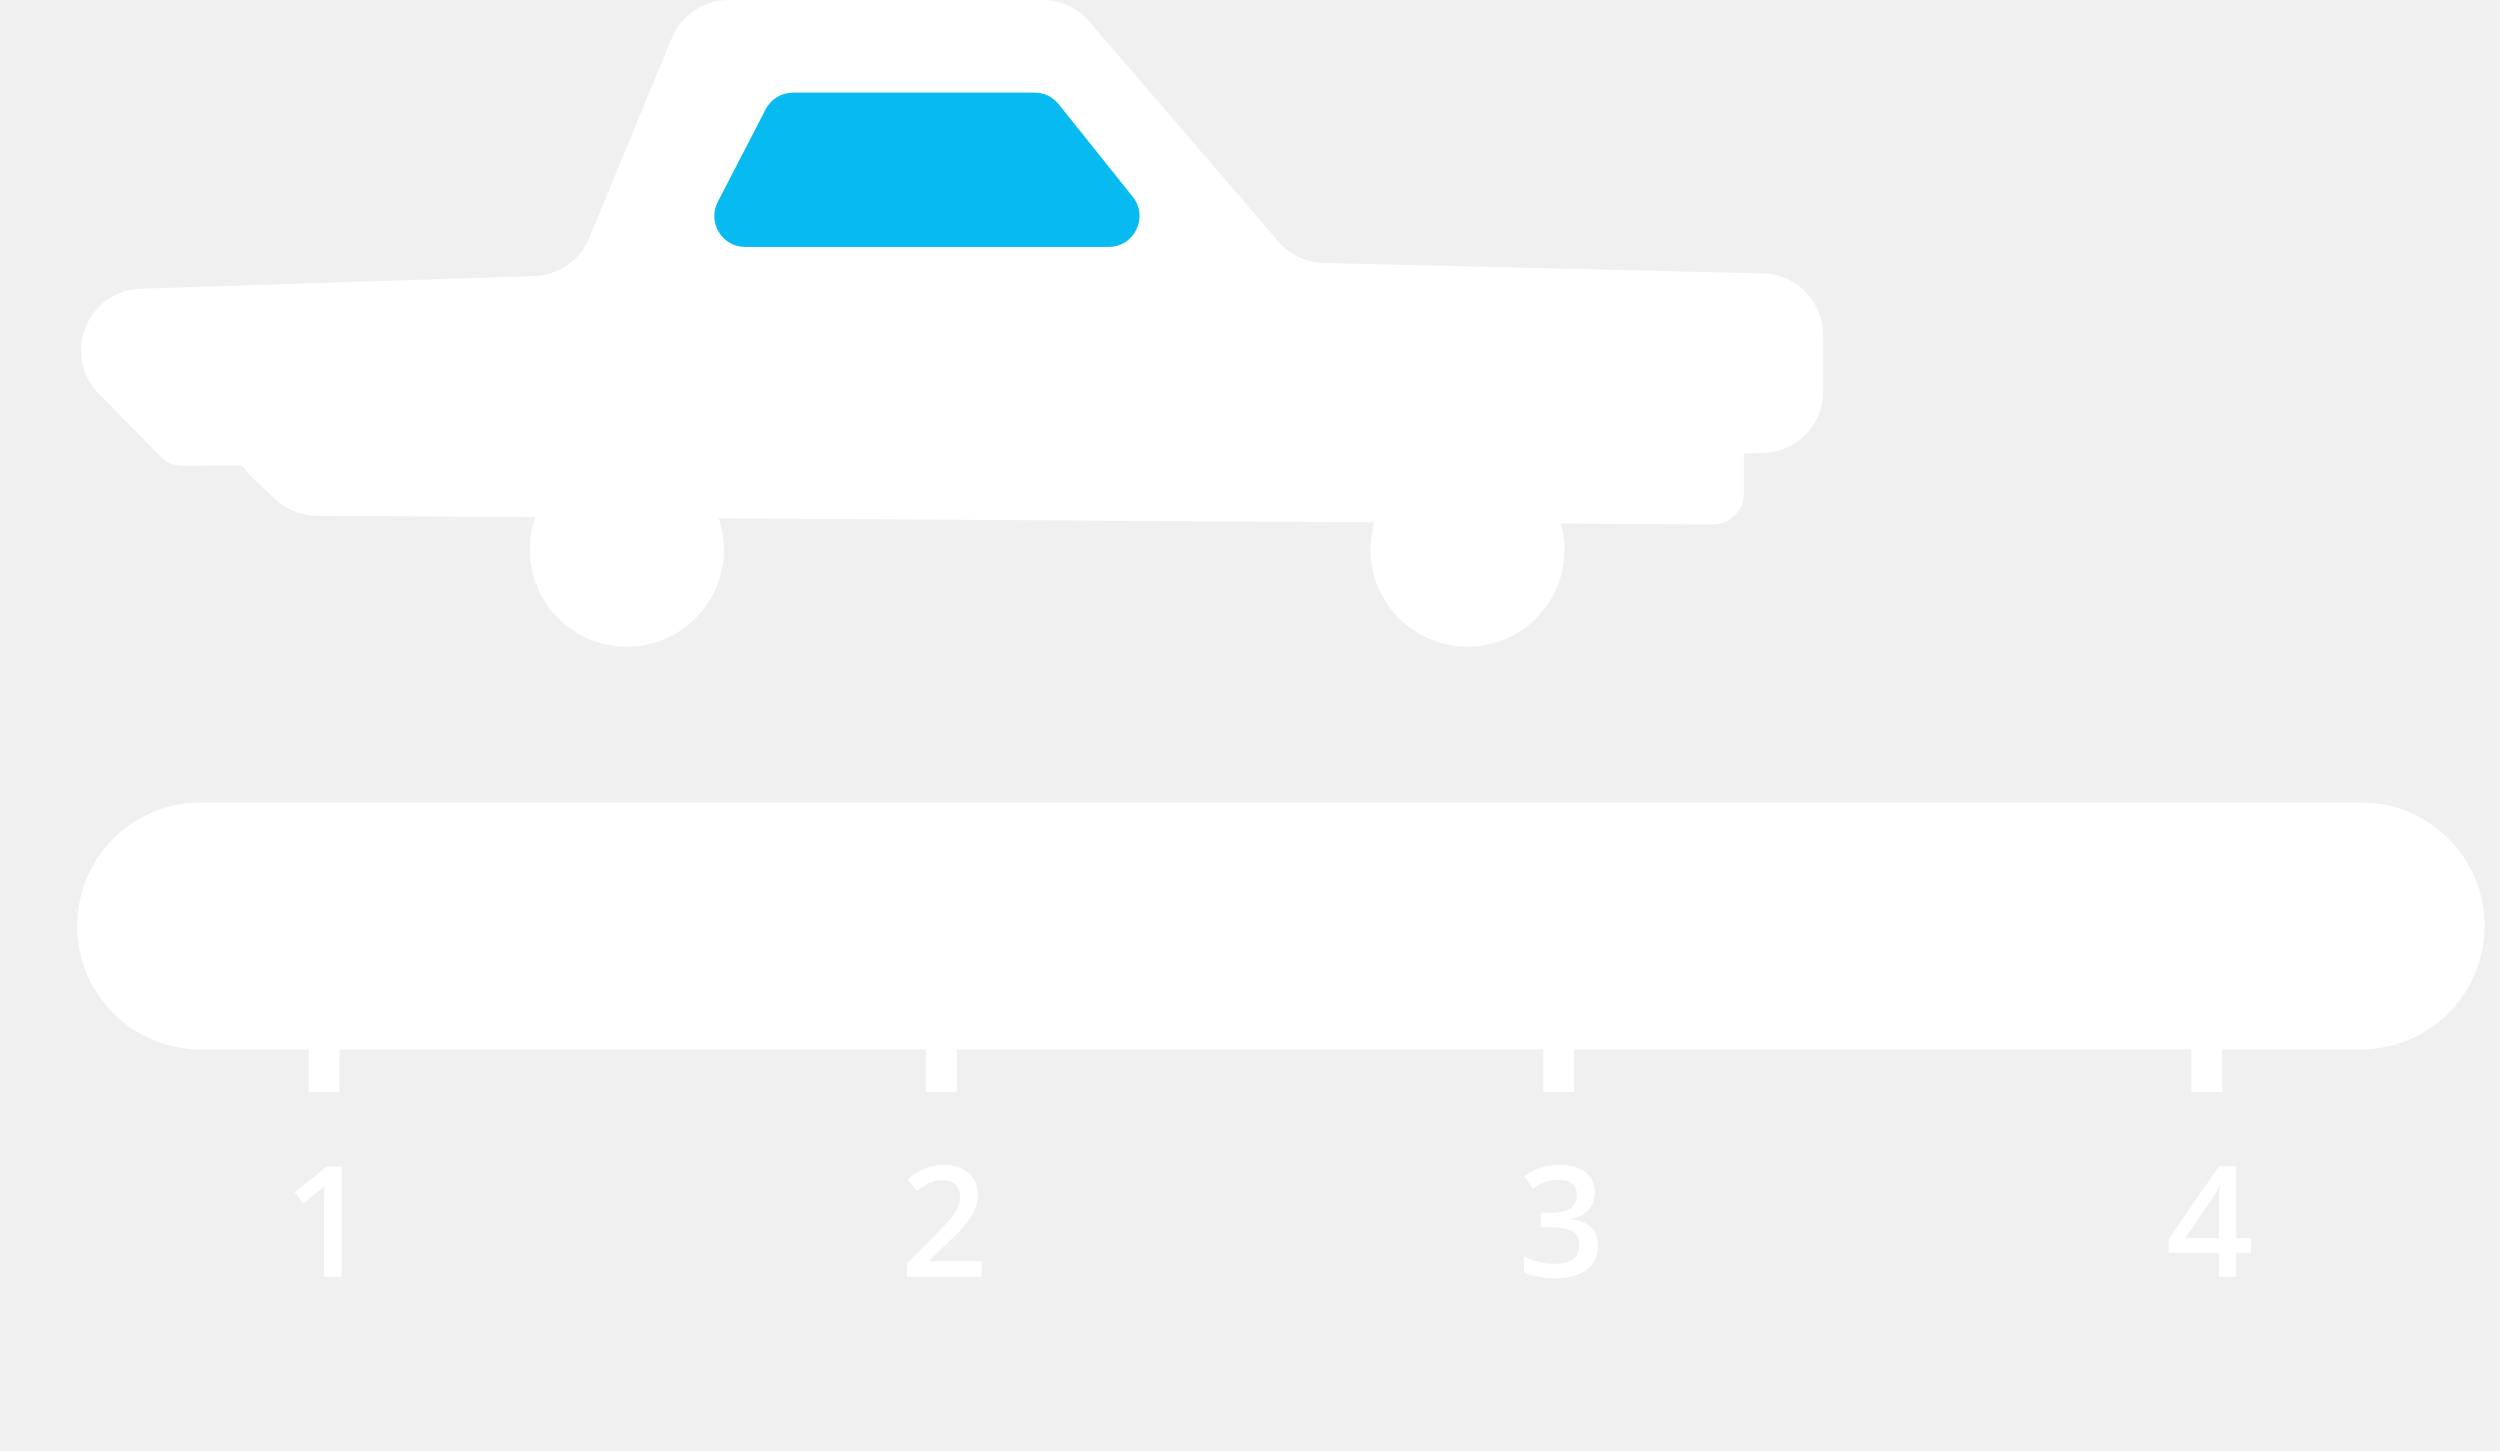
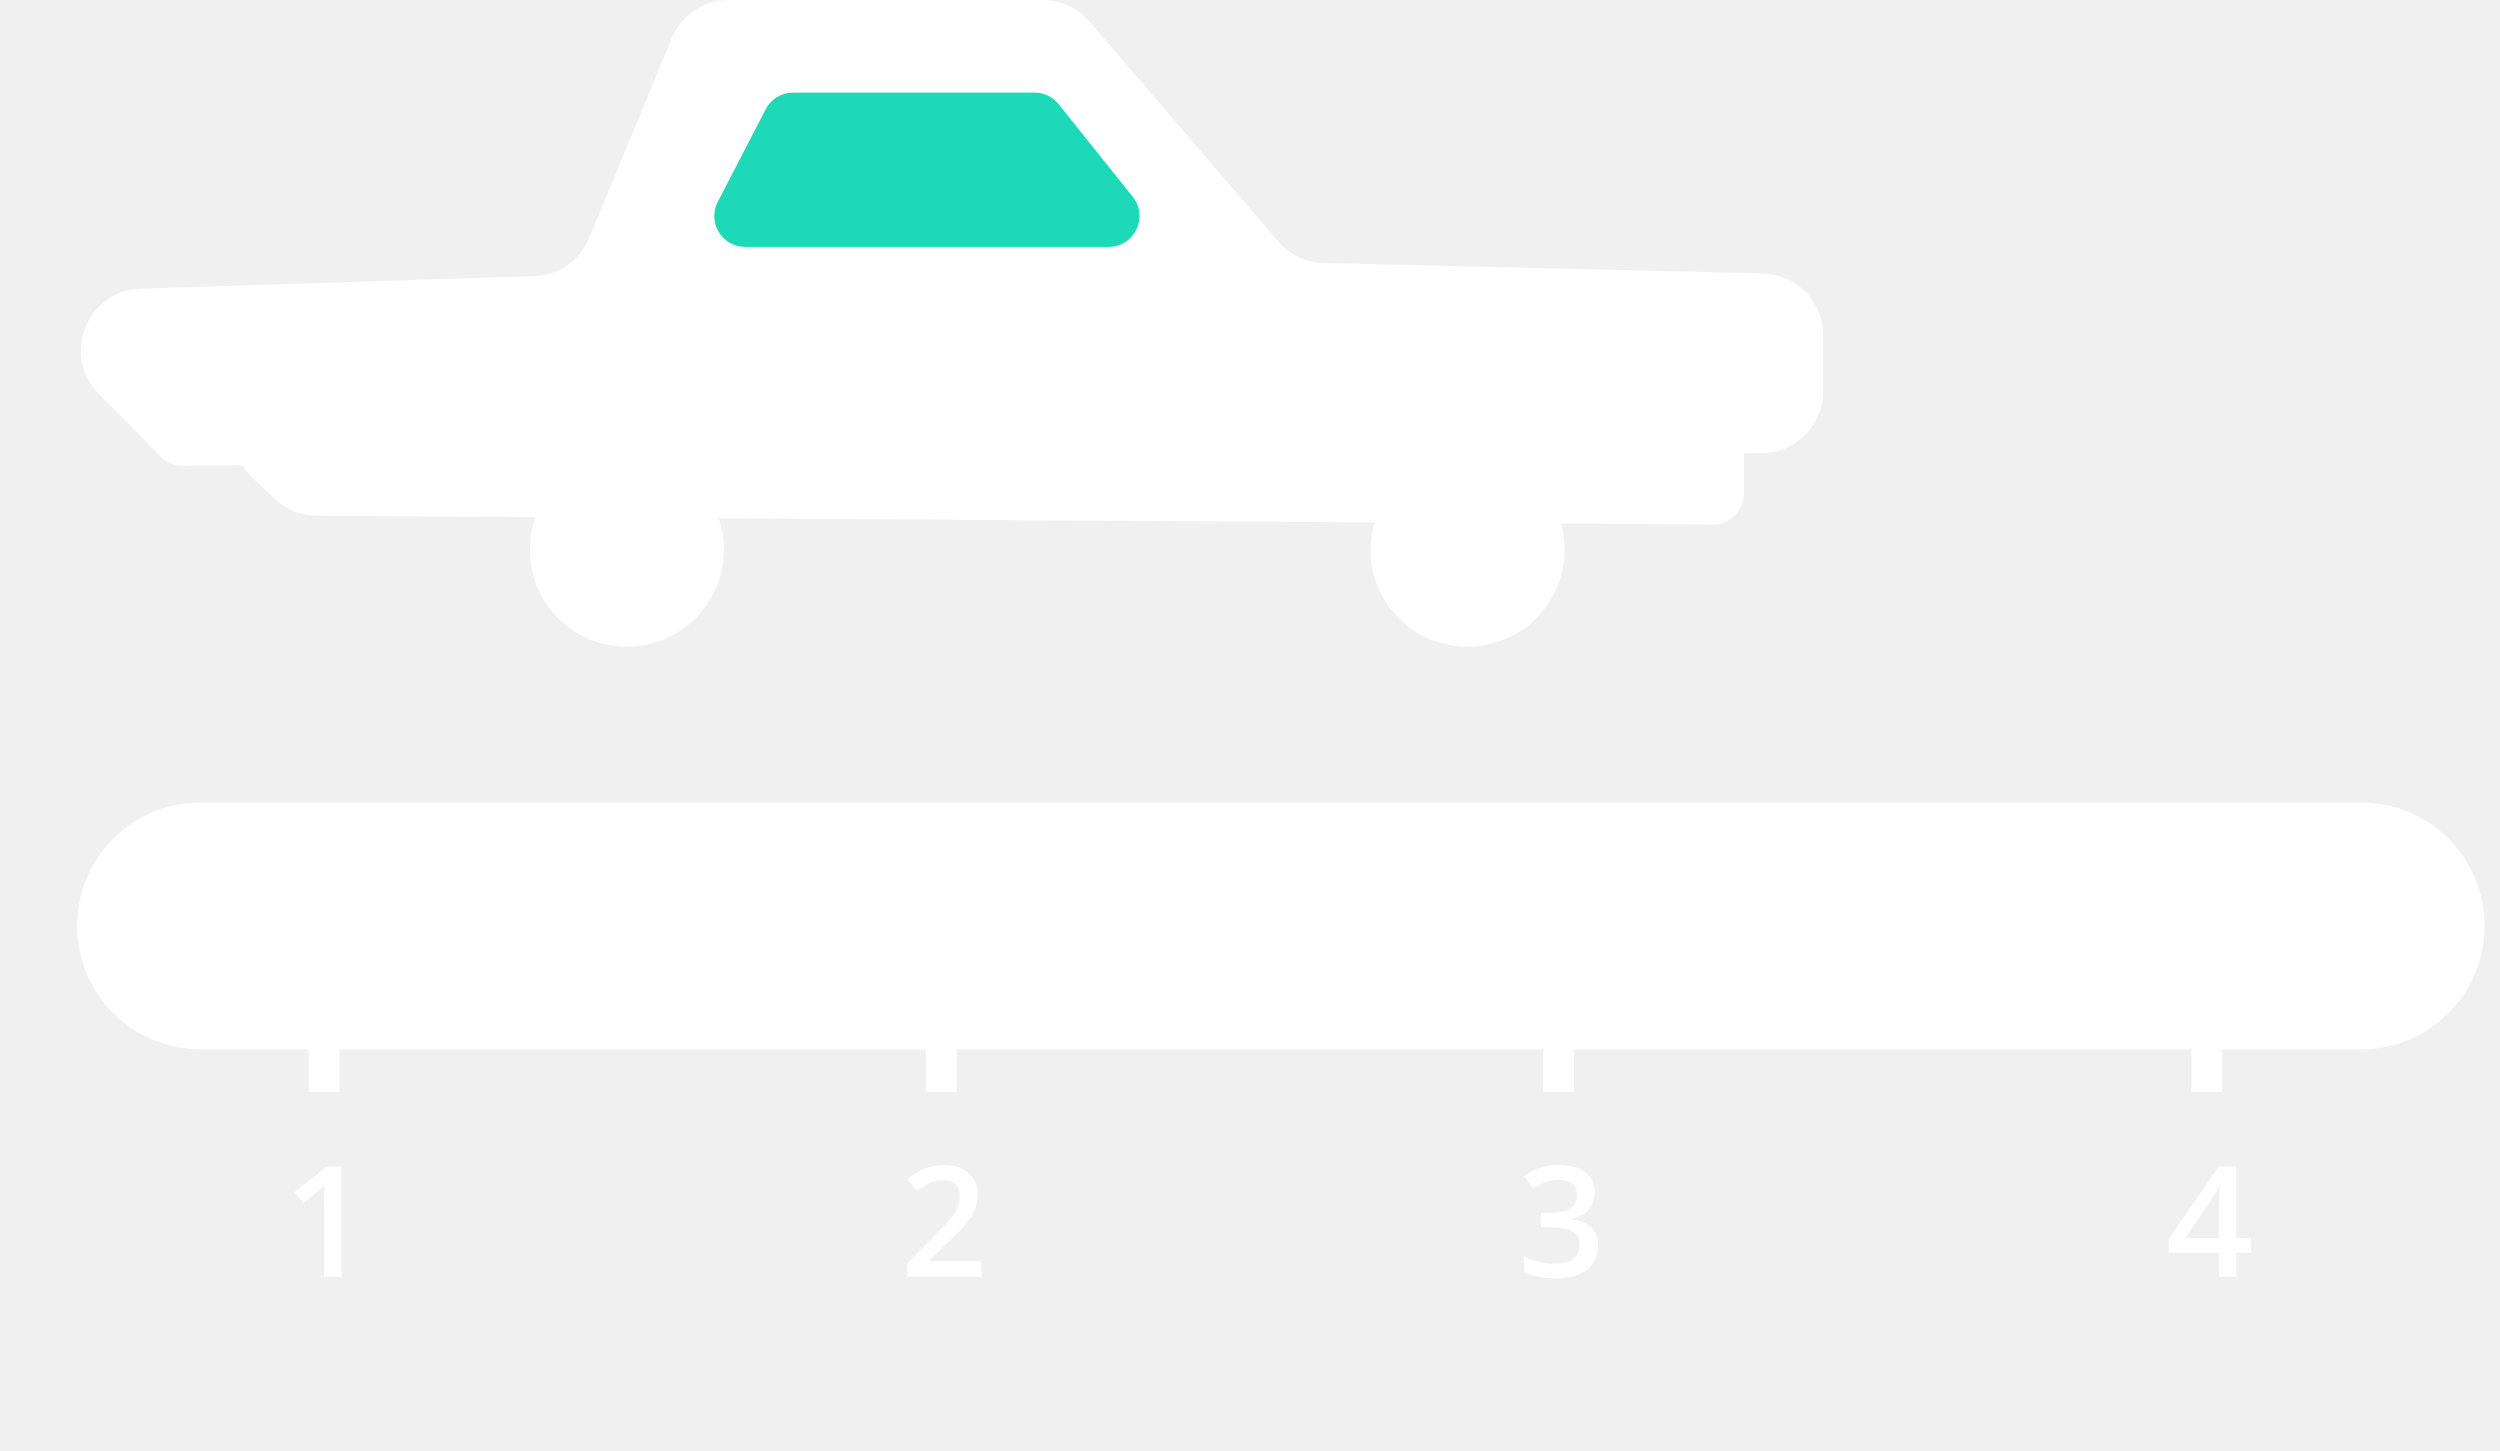
<svg xmlns="http://www.w3.org/2000/svg" width="81" height="47" viewBox="0 0 81 47" fill="none">
  <path d="M17.306 8.946L4.562 9.354C2.82 9.41 1.978 11.512 3.2 12.755L5.203 14.793C5.393 14.986 5.653 15.094 5.924 15.092L57.087 14.682C58.186 14.674 59.072 13.781 59.072 12.683V10.858C59.072 9.772 58.205 8.884 57.119 8.858L42.889 8.521C42.323 8.508 41.789 8.255 41.42 7.825L35.294 0.696C34.914 0.254 34.36 0 33.777 0H23.615C22.805 0 22.075 0.488 21.766 1.236L19.091 7.711C18.791 8.438 18.092 8.921 17.306 8.946Z" fill="white" />
  <path d="M55.506 12.288L9.569 12.029C7.754 12.018 6.865 14.236 8.183 15.482L8.905 16.164C9.273 16.512 9.76 16.708 10.267 16.711L55.494 16.994C56.048 16.997 56.5 16.549 56.5 15.994V13.288C56.5 12.738 56.056 12.291 55.506 12.288Z" fill="white" />
  <circle cx="20.31" cy="17.81" r="3.143" fill="white" />
  <circle cx="47.548" cy="17.81" r="3.143" fill="white" />
  <path d="M2.5 30C2.5 27.791 4.291 26 6.5 26H76.5C78.709 26 80.5 27.791 80.5 30C80.5 32.209 78.709 34 76.5 34H6.5C4.291 34 2.5 32.209 2.5 30Z" fill="white" />
  <path d="M11.071 41.368H10.498V39.063C10.498 38.788 10.504 38.57 10.517 38.409C10.48 38.448 10.433 38.491 10.378 38.538C10.324 38.585 10.142 38.735 9.831 38.987L9.543 38.623L10.593 37.798H11.071V41.368Z" fill="white" />
  <path d="M10.5 31V35.378" stroke="white" />
  <path d="M31.806 41.368H29.387V40.933L30.307 40.008C30.579 39.73 30.759 39.533 30.847 39.417C30.936 39.3 31.001 39.19 31.042 39.087C31.083 38.985 31.103 38.875 31.103 38.758C31.103 38.597 31.054 38.47 30.957 38.377C30.86 38.284 30.727 38.238 30.556 38.238C30.419 38.238 30.287 38.263 30.158 38.313C30.031 38.364 29.884 38.455 29.716 38.587L29.406 38.209C29.605 38.041 29.798 37.922 29.985 37.852C30.172 37.782 30.371 37.747 30.583 37.747C30.915 37.747 31.181 37.834 31.381 38.008C31.582 38.181 31.682 38.414 31.682 38.706C31.682 38.868 31.652 39.021 31.594 39.166C31.537 39.31 31.448 39.46 31.328 39.615C31.209 39.768 31.01 39.975 30.732 40.237L30.112 40.838V40.862H31.806V41.368Z" fill="white" />
  <path d="M30.5 31V35.378" stroke="white" />
  <path d="M51.672 38.619C51.672 38.845 51.606 39.034 51.474 39.185C51.342 39.335 51.157 39.436 50.917 39.488V39.507C51.204 39.543 51.419 39.633 51.562 39.776C51.705 39.917 51.777 40.106 51.777 40.342C51.777 40.686 51.656 40.951 51.413 41.138C51.171 41.324 50.825 41.416 50.378 41.416C49.982 41.416 49.649 41.352 49.377 41.224V40.713C49.528 40.788 49.689 40.846 49.858 40.887C50.027 40.927 50.19 40.948 50.346 40.948C50.623 40.948 50.83 40.897 50.966 40.794C51.103 40.691 51.171 40.533 51.171 40.318C51.171 40.127 51.096 39.987 50.944 39.898C50.793 39.808 50.555 39.764 50.231 39.764H49.921V39.297H50.236C50.806 39.297 51.091 39.1 51.091 38.706C51.091 38.553 51.041 38.435 50.942 38.352C50.843 38.27 50.696 38.228 50.502 38.228C50.367 38.228 50.237 38.248 50.112 38.287C49.986 38.324 49.838 38.398 49.667 38.509L49.387 38.108C49.714 37.867 50.094 37.747 50.527 37.747C50.887 37.747 51.167 37.824 51.369 37.979C51.571 38.134 51.672 38.347 51.672 38.619Z" fill="white" />
  <path d="M50.5 31V35.378" stroke="white" />
  <path d="M72.933 40.589H72.452V41.368H71.893V40.589H70.262V40.147L71.893 37.789H72.452V40.113H72.933V40.589ZM71.893 40.113V39.217C71.893 38.898 71.901 38.637 71.918 38.433H71.898C71.852 38.541 71.781 38.671 71.683 38.824L70.797 40.113H71.893Z" fill="white" />
  <path d="M71.5 31V35.378" stroke="white" />
-   <path d="M24.809 3.54L23.256 6.54C22.911 7.206 23.394 8 24.144 8H35.919C36.758 8 37.224 7.03 36.7 6.375L34.3 3.375C34.111 3.138 33.823 3 33.519 3H25.697C25.323 3 24.98 3.208 24.809 3.54Z" fill="#07BBF0" />
+   <path d="M24.809 3.54L23.256 6.54C22.911 7.206 23.394 8 24.144 8H35.919C36.758 8 37.224 7.03 36.7 6.375L34.3 3.375C34.111 3.138 33.823 3 33.519 3H25.697C25.323 3 24.98 3.208 24.809 3.54Z" fill="#1DD9B7" />
</svg>
